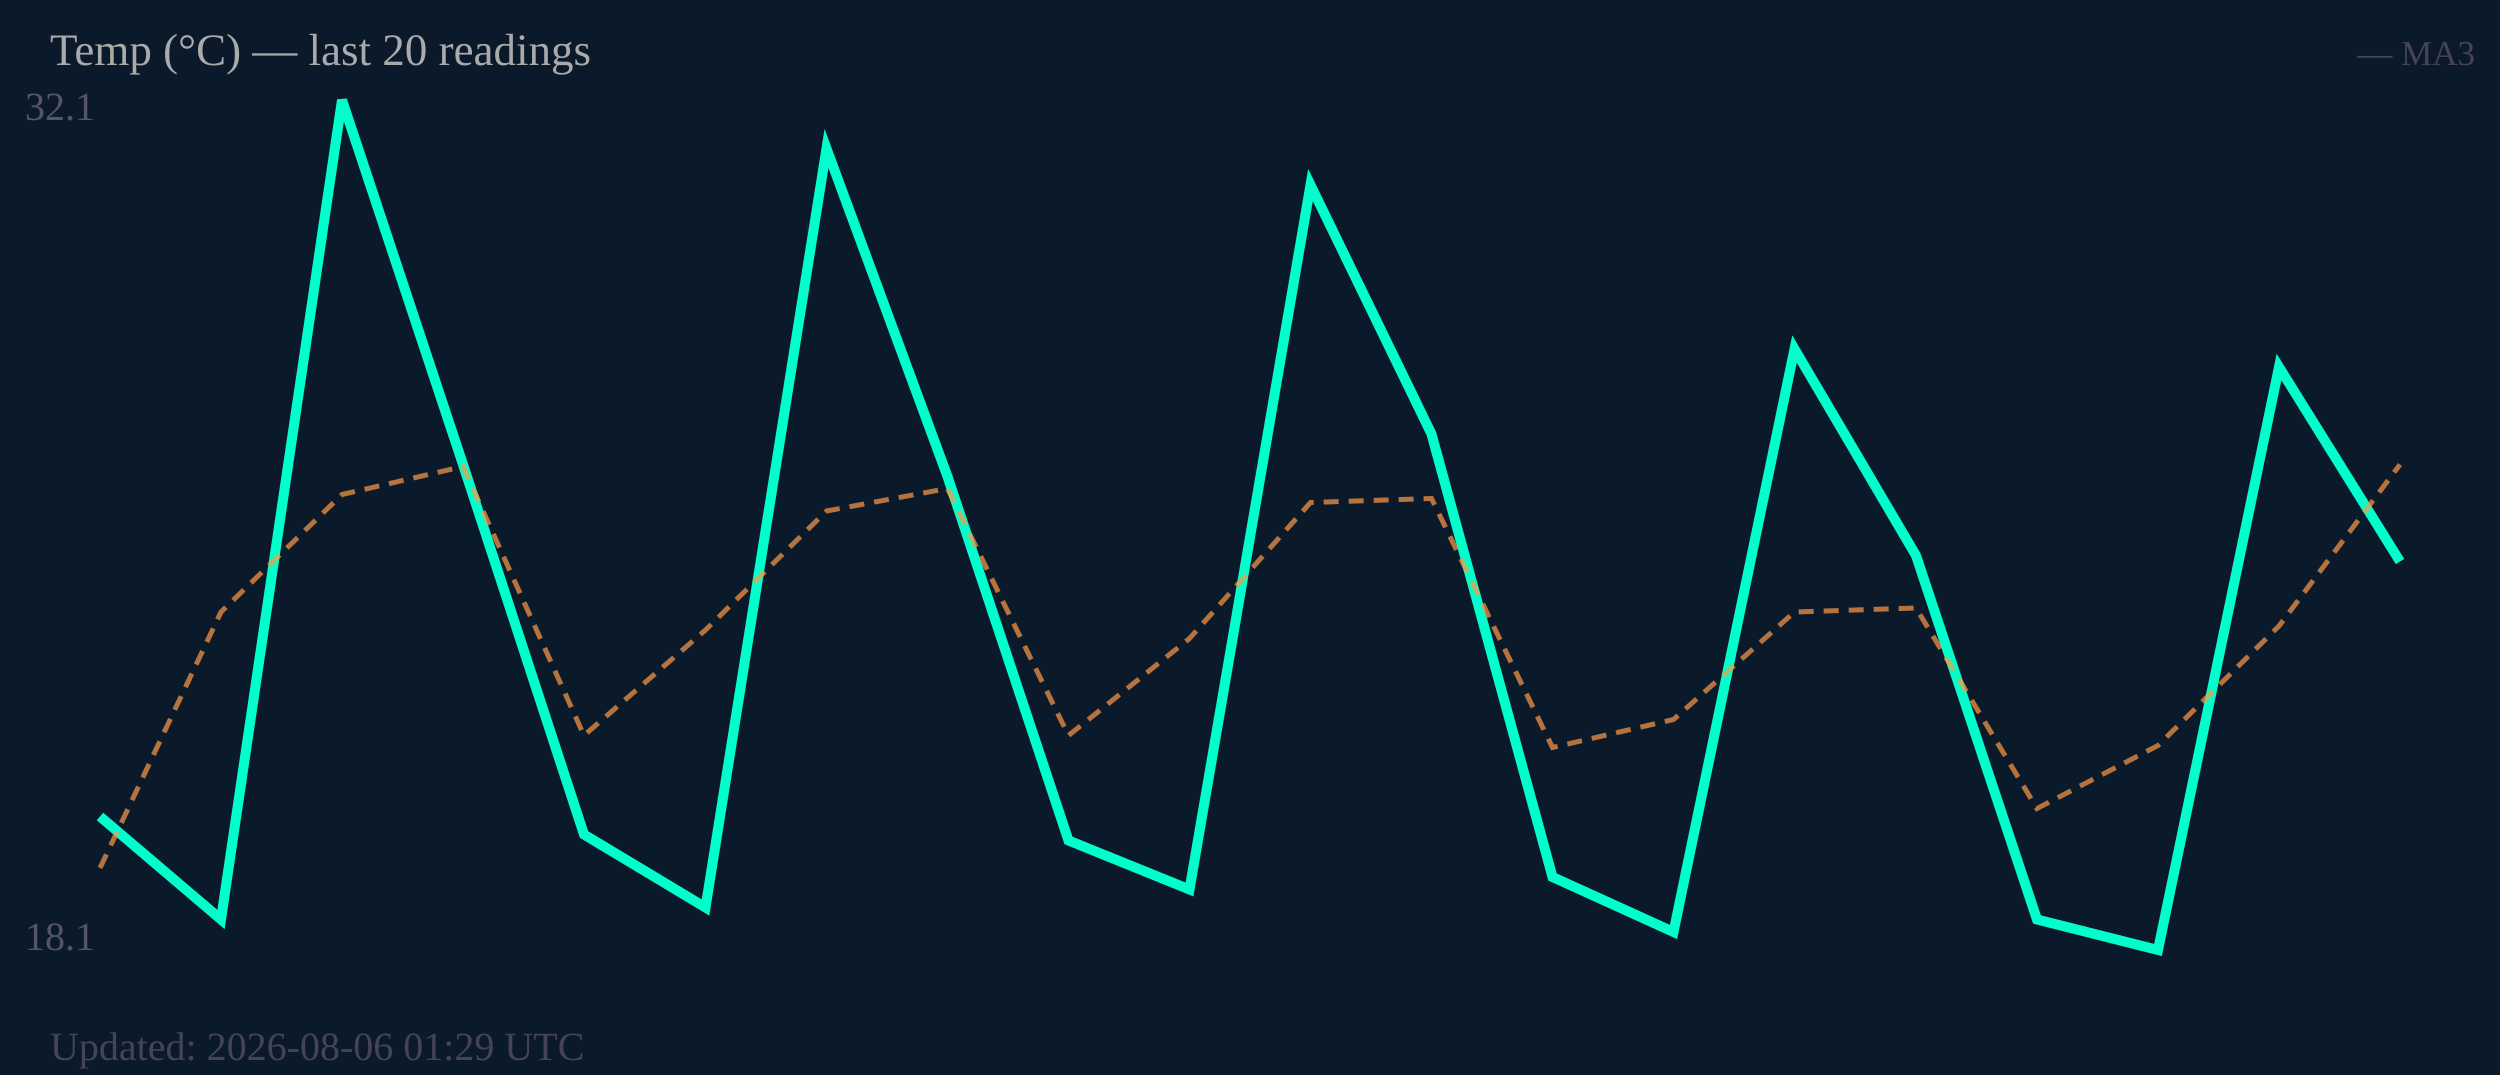
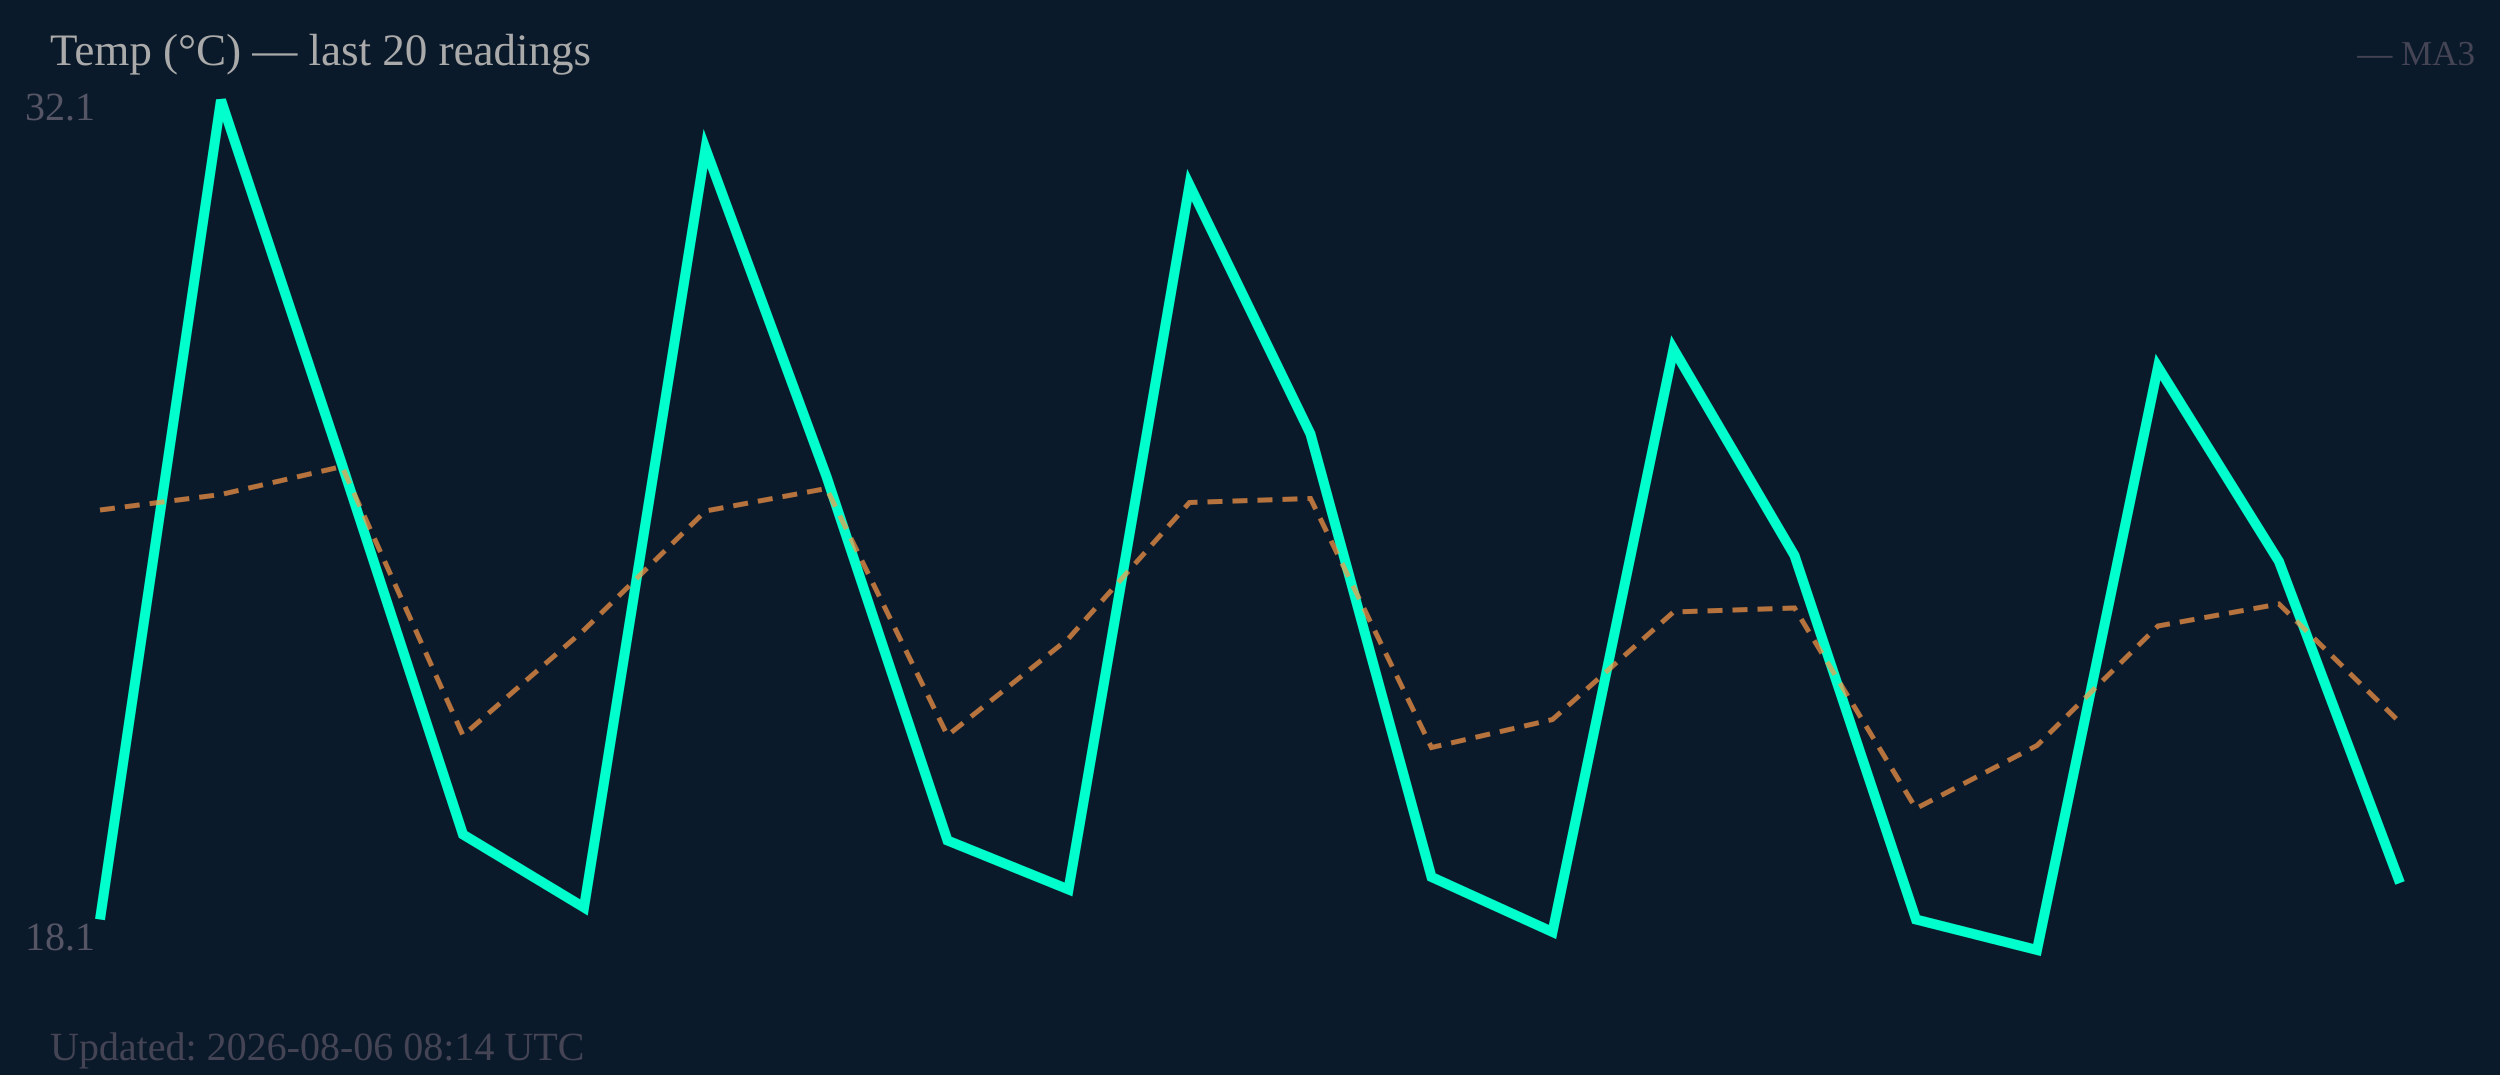
<svg xmlns="http://www.w3.org/2000/svg" width="500" height="215" viewBox="0 0 500 215">
  <rect width="500" height="215" fill="#0b1a2a" />
  <text x="5" y="24" font-size="8" fill="#556">32.1</text>
  <text x="5" y="190" font-size="8" fill="#556">18.1</text>
-   <polyline fill="none" stroke="#00ffcc" stroke-width="2" points="20.0,163.3 44.2,183.9 68.4,20.0 92.6,92.9 116.8,166.9 141.1,181.5 165.3,29.7 189.5,95.3 213.7,168.1 237.9,177.9 262.1,37.0 286.3,86.8 310.5,175.4 334.7,186.4 358.9,69.8 383.2,111.1 407.4,183.9 431.6,190.0 455.8,73.4 480.0,112.3" />
-   <polyline fill="none" stroke="#ff9944" stroke-width="1" stroke-dasharray="3,2" opacity="0.7" points="20.0,173.6 44.2,122.4 68.4,98.9 92.6,93.3 116.8,147.1 141.1,126.0 165.3,102.2 189.5,97.7 213.7,147.1 237.9,127.7 262.1,100.5 286.3,99.7 310.5,149.5 334.7,143.9 358.9,122.4 383.2,121.6 407.4,161.7 431.6,149.1 455.8,125.2 480.0,92.9" />
+   <polyline fill="none" stroke="#00ffcc" stroke-width="2" points="20.0,183.9 44.2,20.0 68.4,92.9 92.6,166.9 116.8,181.5 141.1,29.7 165.3,95.3 189.5,168.1 213.7,177.9 237.9,37.0 262.1,86.8 286.3,175.4 310.5,186.4 334.7,69.8 358.9,111.1 383.2,183.9 407.4,190.0 431.6,73.4 455.8,112.3 480.0,176.6" />
+   <polyline fill="none" stroke="#ff9944" stroke-width="1" stroke-dasharray="3,2" opacity="0.7" points="20.0,102.0 44.2,98.9 68.4,93.3 92.6,147.1 116.8,126.0 141.1,102.2 165.3,97.7 189.5,147.1 213.7,127.7 237.9,100.5 262.1,99.7 286.3,149.5 310.5,143.9 334.7,122.4 358.9,121.6 383.2,161.7 407.4,149.1 431.6,125.2 455.8,120.8 480.0,144.5" />
  <text x="10" y="13" font-size="9" fill="#aaa">Temp (°C) — last 20 readings</text>
  <text x="495" y="13" font-size="7" fill="#445" text-anchor="end">— MA3</text>
-   <text x="10" y="212" font-size="8" fill="#445">Updated: 2026-08-06 01:29 UTC</text>
+   <text x="10" y="212" font-size="8" fill="#445">Updated: 2026-08-06 08:14 UTC</text>
</svg>
